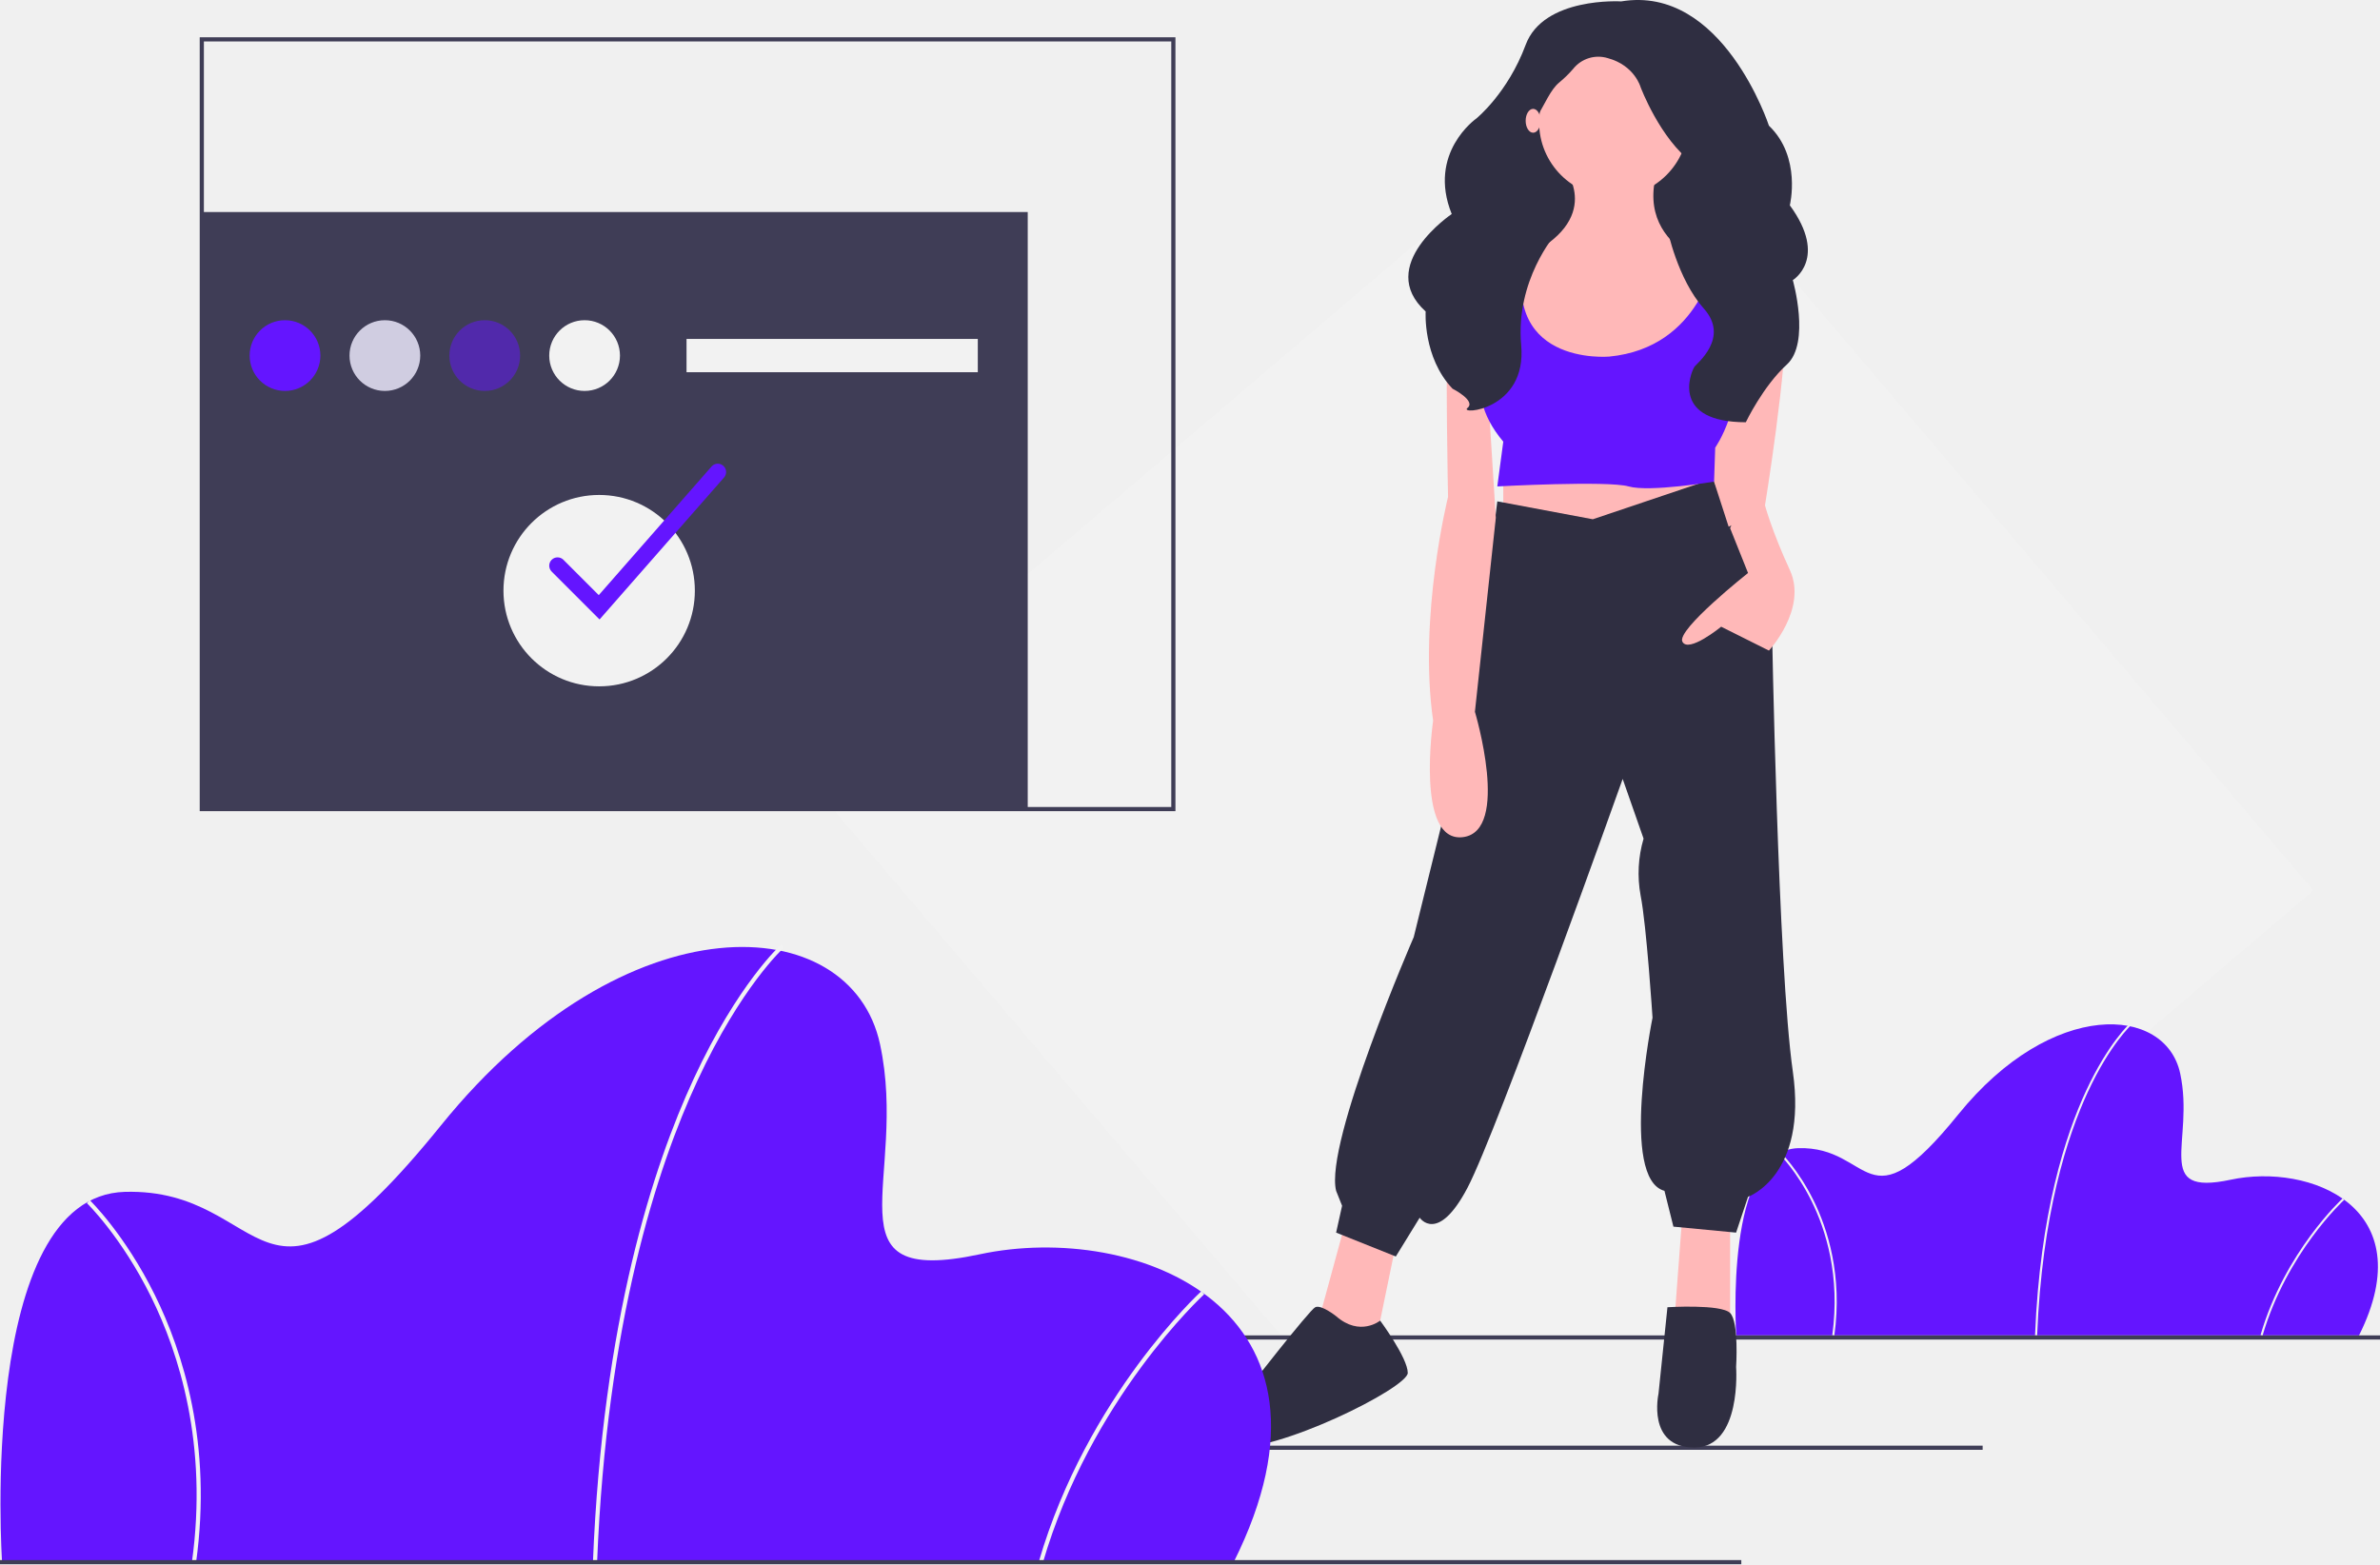
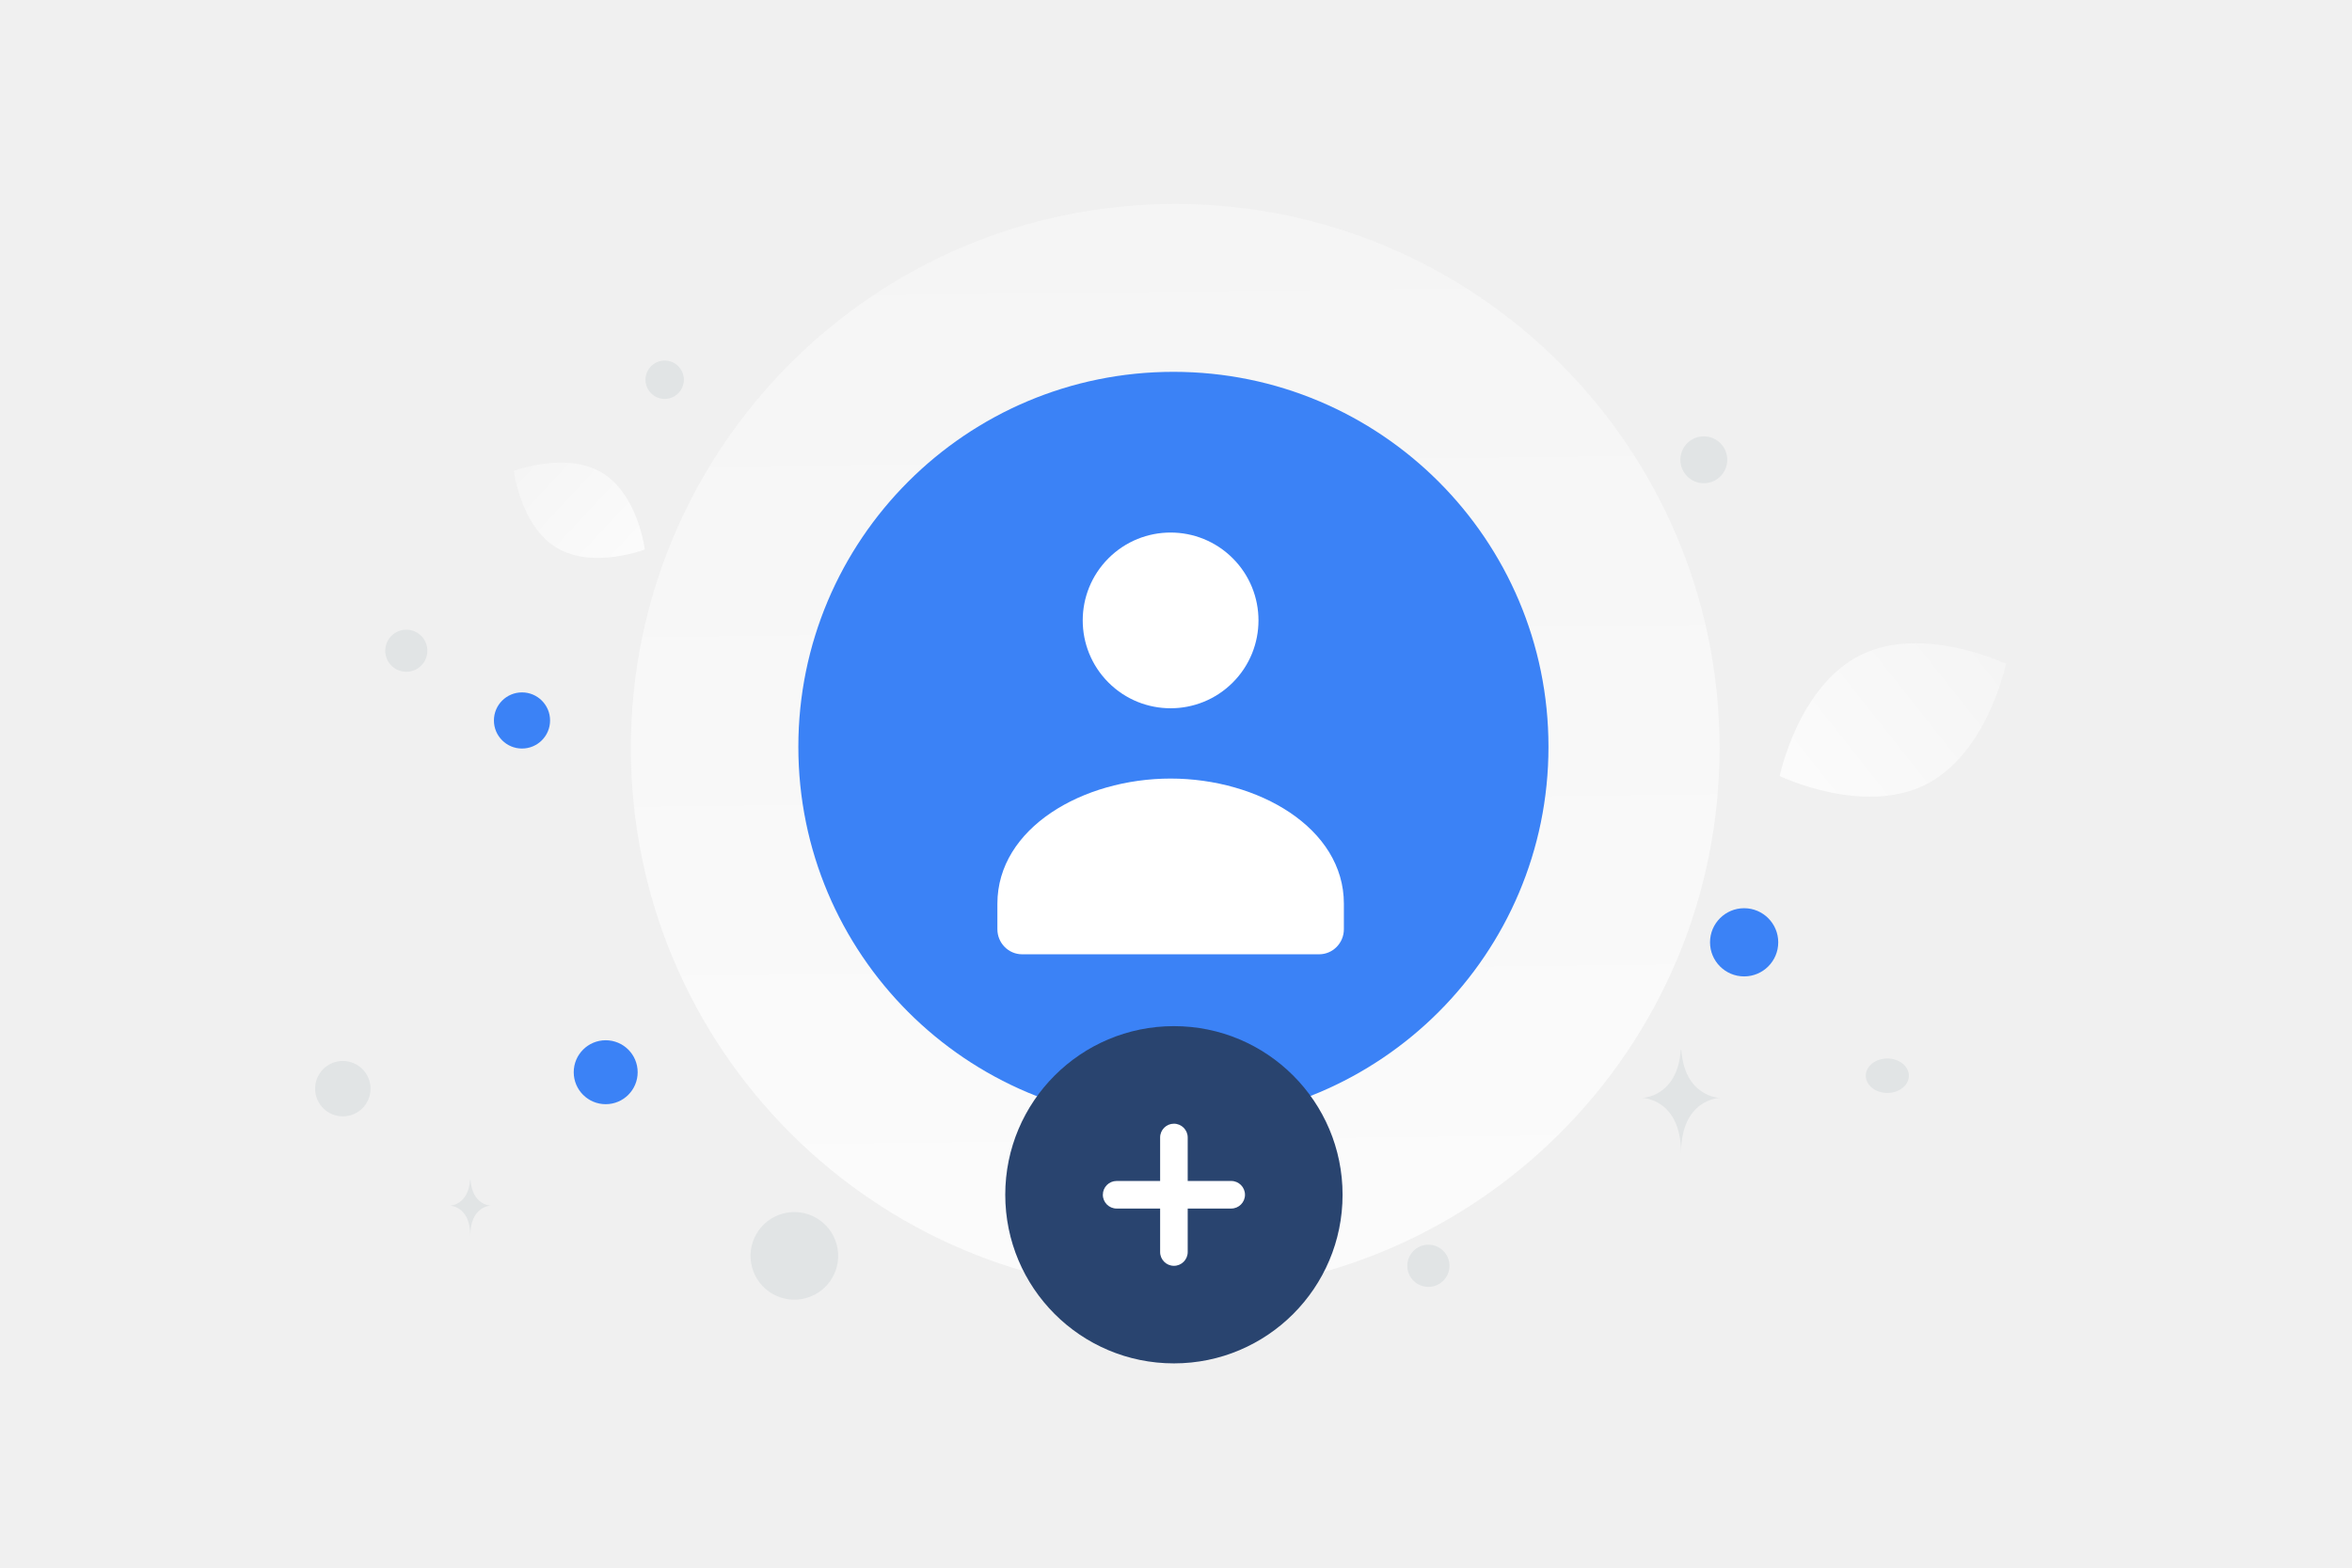
- <svg xmlns="http://www.w3.org/2000/svg" id="a3f12c09-8e82-4948-a300-d3a23113d6dc" data-name="Layer 1" width="1144" height="751.924" viewBox="0 0 1144 751.924">
-   <polygon points="1111.983 428.056 904.837 604.443 859.514 643.032 732.687 642.258 624.449 641.6 615.459 641.547 593.494 615.748 506.164 513.186 462.326 461.696 449.145 446.22 439.61 435.019 418.361 410.063 383.958 369.662 418.802 339.995 452.079 311.657 475.999 291.291 777.168 34.846 1111.983 428.056" fill="#f2f2f2" />
-   <rect x="97" y="101.924" width="397" height="287" fill="#3f3d56" />
-   <rect x="579" y="694.924" width="374" height="2" fill="#3f3d56" />
-   <path d="M1161.924,715.962H862.57s-6.068-88.997,29.834-90.008,31.857,39.442,76.861-16.181,99.616-52.589,106.695-19.721-13.653,59.163,24.272,51.072S1192.769,654.271,1161.924,715.962Z" transform="translate(-28 -74.03824)" fill="#6415ff" />
-   <path d="M1007.194,715.982l-1.01-.04c2.356-58.595,14.628-96.243,24.508-117.507,10.727-23.089,21.064-32.436,21.167-32.528l.672.756c-.102.091-10.318,9.345-20.959,32.278C1021.746,620.115,1009.541,657.608,1007.194,715.982Z" transform="translate(-28 -74.03824)" fill="#f2f2f2" />
-   <path d="M1115.538,716.103l-.971-.282c11.691-40.126,39.22-65.461,39.497-65.712l.679.749C1154.469,651.106,1127.145,676.262,1115.538,716.103Z" transform="translate(-28 -74.03824)" fill="#f2f2f2" />
-   <path d="M909.72,716.031l-1.002-.139c3.966-28.606-3.198-50.8-9.907-64.38-7.264-14.705-15.553-22.736-15.636-22.816l.7-.73c.084.08,8.501,8.235,15.843,23.098C906.489,664.772,913.721,687.171,909.72,716.031Z" transform="translate(-28 -74.03824)" fill="#f2f2f2" />
-   <rect x="43" y="641.924" width="1101" height="2" fill="#3f3d56" />
-   <rect x="724.735" y="39.413" width="94.695" height="117.651" fill="#2f2e41" />
-   <polygon points="646.54 588.213 633.627 635.561 655.149 651.343 660.888 647.039 670.931 598.257 646.54 588.213" fill="#ffb8b8" />
-   <polygon points="808.669 583.909 804.365 641.3 831.626 641.3 831.626 588.213 808.669 583.909" fill="#ffb8b8" />
-   <polygon points="722.583 220.912 722.583 255.346 775.67 263.955 821.582 245.303 812.974 223.781 722.583 220.912" fill="#ffb8b8" />
-   <path d="M793.626,323.646l-45.913-8.609-11.478,93.26L707.54,524.514s-43.043,98.999-37.304,121.956l2.87,7.174-2.87,12.913,28.695,11.478,11.478-18.652s8.609,12.913,22.956-14.348S807.974,448.471,807.974,448.471l10.043,28.695a59.132,59.132,0,0,0-1.435,27.261c2.87,14.348,5.739,58.826,5.739,58.826s-15.782,77.478,5.739,83.217l4.304,17.217,30.13,2.87,5.739-17.217s28.695-10.043,21.522-60.26-10.043-215.216-10.043-215.216l-28.266-69.693Z" transform="translate(-28 -74.03824)" fill="#2f2e41" />
-   <path d="M670.236,706.73s-7.174-5.739-10.043-4.304-33,40.174-33,40.174-31.565,24.391-8.609,27.261,86.086-28.695,86.086-35.869-13.265-25.141-13.265-25.141S681.714,716.773,670.236,706.73Z" transform="translate(-28 -74.03824)" fill="#2f2e41" />
-   <path d="M829.496,702.425s25.826-1.604,30.13,2.785,2.87,25.911,2.87,25.911,2.87,38.739-20.087,38.739-17.217-25.826-17.217-25.826Z" transform="translate(-28 -74.03824)" fill="#2f2e41" />
-   <circle cx="775.67" cy="58.783" r="35.869" fill="#ffb8b8" />
-   <path d="M779.996,155.06s20.087,24.391-20.087,43.043,28.695,96.13,28.695,96.13,80.347-30.13,73.173-88.956c0,0-48.782-8.609-37.304-48.782Z" transform="translate(-28 -74.03824)" fill="#ffb8b8" />
-   <path d="M758.474,196.668s-33-4.304-34.435,22.956,0,93.26,0,93.26-14.348,57.391-7.174,107.608c0,0-8.609,58.826,14.348,55.956s5.739-60.26,5.739-60.26l10.043-93.26-4.304-68.869,18.652-41.608Z" transform="translate(-28 -74.03824)" fill="#ffb8b8" />
-   <path d="M853.447,203.007s31.287-.599,32.722,22.357-10.043,93.26-10.043,93.26l-17.217,8.609-15.782-48.782Z" transform="translate(-28 -74.03824)" fill="#ffb8b8" />
-   <path d="M862.495,320.776l-2.87,7.174,8.609,21.522s-34.435,27.261-31.565,33,18.652-7.174,18.652-7.174l22.956,11.478s18.652-20.087,10.043-38.739-11.934-31.04-11.934-31.04S863.93,316.472,862.495,320.776Z" transform="translate(-28 -74.03824)" fill="#ffb8b8" />
-   <path d="M752.018,191.647l-4.304,47.347s-20.087,20.087,2.87,47.347l-2.87,21.522s53.087-2.87,63.13,0,41.06-2.31,41.06-2.31l.548-16.342s14.348-20.087,10.043-50.217,0-40.174,0-40.174l-10.043-1.435s-6.456,43.761-50.934,48.065c0,0-55.239,5.022-39.456-53.804Z" transform="translate(-28 -74.03824)" fill="#6415ff" />
-   <path d="M807.257,74.713s-37.304-2.313-45.913,20.885-23.674,35.376-23.674,35.376-23.731,16.496-11.866,45.944c0,0-36.917,24.808-12.526,46.846,0,0-1.435,22.037,12.913,37.116,0,0,11.478,5.799,7.174,9.279s28.695,1.16,25.826-30.157,16.5-53.376,16.5-53.376-18.652-40.603-10.043-54.521c5.227-8.45,7.471-14.752,11.81-18.399a54.432,54.432,0,0,0,6.698-6.537,15.455,15.455,0,0,1,16.644-5.191c12.913,3.48,15.782,13.918,15.782,13.918s9.326,24.937,25.108,36.536-12.196,31.896-12.196,31.896,4.863,23.898,17.497,38.046-3.641,26.481-4.584,28.067c-2.152,3.619-10.747,26.474,24.757,26.576,0,0,8.243-17.297,19.721-27.736s2.87-40.595,2.87-40.595,17.217-10.439-1.435-35.956c0,0,5.739-23.197-10.043-38.276C878.278,134.453,856.039,66.594,807.257,74.713Z" transform="translate(-28 -74.03824)" fill="#2f2e41" />
-   <ellipse cx="736.931" cy="58.065" rx="3.587" ry="5.739" fill="#ffb8b8" />
-   <path d="M621,824.962H29s-12-176,59-178,63,78,152-32,197-104,211-39-27,117,48,101S682,702.962,621,824.962Z" transform="translate(-28 -74.03824)" fill="#6415ff" />
-   <path d="M315.007,825.002l-1.998-.08c4.66-115.877,28.928-190.329,48.466-232.381,21.214-45.661,41.656-64.145,41.86-64.327l1.329,1.495c-.201.18-20.405,18.48-41.449,63.832C343.785,635.415,319.649,709.561,315.007,825.002Z" transform="translate(-28 -74.03824)" fill="#f2f2f2" />
-   <path d="M529.267,825.241l-1.92-.559c23.119-79.354,77.562-129.455,78.109-129.952l1.344,1.48C606.257,696.704,552.222,746.451,529.267,825.241Z" transform="translate(-28 -74.03824)" fill="#f2f2f2" />
-   <path d="M122.243,825.099l-1.981-.275c7.844-56.57-6.325-100.461-19.592-127.318-14.366-29.08-30.757-44.963-30.921-45.12l1.384-1.443c.167.159,16.811,16.286,31.33,45.678C115.854,723.729,130.156,768.025,122.243,825.099Z" transform="translate(-28 -74.03824)" fill="#f2f2f2" />
-   <rect y="749.924" width="837" height="2" fill="#3f3d56" />
-   <path d="M593,463.962H124v-372H593Zm-467-2H591v-368H126Z" transform="translate(-28 -74.03824)" fill="#3f3d56" />
-   <circle cx="137" cy="170.924" r="17" fill="#6415ff" />
-   <circle cx="185" cy="170.924" r="17" fill="#d0cde1" />
-   <circle cx="233" cy="170.924" r="17" fill="#6415ff" opacity="0.5" />
-   <circle cx="281" cy="170.924" r="17" fill="#f2f2f2" />
-   <rect x="330" y="162.924" width="140" height="16" fill="#f2f2f2" />
-   <circle cx="288" cy="283.924" r="46" fill="#f2f2f2" />
-   <path d="M316.191,371.81l-23.02-23.02a4,4,0,0,1,5.657-5.657l16.98,16.98,54.184-61.789a4,4,0,1,1,6.015,5.274Z" transform="translate(-28 -74.03824)" fill="#6415ff" />
+ <svg xmlns="http://www.w3.org/2000/svg" width="900" height="600" viewBox="0 0 900 600" fill="none">
+   <path fill="transparent" d="M0 0h900v600H0z" />
+   <path d="M606.693 205.487c-9.464 16.891-30.193 19.212-63.401 16.002-24.975-2.418-47.751-4.29-72.728-17.908-17.482-9.524-31.32-22.411-41.421-34.927-10.945-13.559-26.222-29.034-18.733-44.408 10.292-21.118 69.81-38.905 127.603-9.818 63.486 31.961 77.939 74.55 68.68 91.059z" fill="url(#a)" />
+   <path d="M736.634 300.401c-23.901 11.856-55.622-3.388-55.622-3.388s7.05-34.459 30.963-46.299c23.9-11.855 55.608 3.372 55.608 3.372s-7.049 34.46-30.949 46.315z" fill="url(#b)" />
+   <path d="M213.061 209.673c13.837 8.293 33.688.626 33.688.626s-2.595-21.109-16.441-29.392c-13.837-8.293-33.68-.637-33.68-.637s2.596 21.11 16.433 29.403z" fill="url(#c)" />
+   <circle cx="667.398" cy="360.65" r="13.05" transform="rotate(180 667.398 360.65)" fill="#3B82F6" />
+   <circle cx="199.743" cy="275.743" r="10.743" transform="rotate(180 199.743 275.743)" fill="#3B82F6" />
+   <circle r="12.234" transform="matrix(-1 0 0 1 231.772 410.372)" fill="#3B82F6" />
+   <circle r="5.709" transform="matrix(-1 0 0 1 637.173 258.91)" fill="#3B82F6" />
+   <circle r="7.341" transform="matrix(-1 0 0 1 254.341 145.341)" fill="#E1E4E5" />
+   <circle r="10.603" transform="matrix(-1 0 0 1 131.184 416.663)" fill="#E1E4E5" />
+   <circle r="8.07" transform="matrix(-1 0 0 1 546.58 484.457)" fill="#E1E4E5" />
+   <circle r="8.972" transform="matrix(-1 0 0 1 651.972 175.972)" fill="#E1E4E5" />
+   <circle r="8.057" transform="scale(1 -1) rotate(-75 -84.549 -225.84)" fill="#E1E4E5" />
+   <circle r="10.718" transform="matrix(-1 0 0 1 315.12 153.309)" fill="#E1E4E5" />
+   <ellipse rx="8.245" ry="6.596" transform="matrix(-1 0 0 1 722.194 411.711)" fill="#E1E4E5" />
+   <circle r="16.767" transform="scale(1 -1) rotate(-75 -161.22 -438.39)" fill="#E1E4E5" />
+   <path d="M643.152 401.826h.216c1.277 18.096 14.735 18.374 14.735 18.374s-14.84.29-14.84 21.2c0-20.91-14.84-21.2-14.84-21.2s13.452-.278 14.729-18.374zm-463.25 49.638h.113c.668 9.824 7.704 9.976 7.704 9.976s-7.759.157-7.759 11.509c0-11.352-7.758-11.509-7.758-11.509s7.033-.152 7.7-9.976z" fill="#E1E4E5" />
+   <circle cx="449.705" cy="286.363" r="208.295" fill="url(#d)" />
+   <rect x="305.49" y="142.313" width="287.039" height="287.039" rx="143.519" fill="#3B82F6" />
+   <path fill-rule="evenodd" clip-rule="evenodd" d="M514.239 346.038v9.597c0 5.297-4.243 9.597-9.471 9.597H391.123c-5.228 0-9.47-4.3-9.47-9.597v-9.75c0-29.04 32.748-47.907 66.293-47.907 33.544 0 66.293 18.877 66.293 47.907m-42.524-132.214c13.132 13.132 13.132 34.423 0 47.555-13.132 13.132-34.424 13.132-47.556 0-13.132-13.132-13.132-34.423 0-47.555 13.132-13.133 34.424-13.133 47.556 0z" fill="#fff" />
+   <circle cx="449.202" cy="457.27" r="64.538" fill="#29446F" />
+   <rect x="443.926" y="430.074" width="10.553" height="54.39" rx="5.277" fill="#fff" />
+   <rect x="476.397" y="451.993" width="10.553" height="54.39" rx="5.277" transform="rotate(90 476.397 451.993)" fill="#fff" />
+   <defs>
+     <linearGradient id="a" x1="542.933" y1="314.96" x2="458.573" y2="-64.121" gradientUnits="userSpaceOnUse">
+       <stop stop-color="#fff" />
+       <stop offset="1" stop-color="#EEE" />
+     </linearGradient>
+     <linearGradient id="b" x1="644.855" y1="337.382" x2="841.983" y2="181.454" gradientUnits="userSpaceOnUse">
+       <stop stop-color="#fff" />
+       <stop offset="1" stop-color="#EEE" />
+     </linearGradient>
+     <linearGradient id="c" x1="266.606" y1="236.368" x2="155.268" y2="132.92" gradientUnits="userSpaceOnUse">
+       <stop stop-color="#fff" />
+       <stop offset="1" stop-color="#EEE" />
+     </linearGradient>
+     <linearGradient id="d" x1="458.588" y1="728.222" x2="445.742" y2="-375.11" gradientUnits="userSpaceOnUse">
+       <stop stop-color="#fff" />
+       <stop offset="1" stop-color="#EEE" />
+     </linearGradient>
+   </defs>
</svg>
